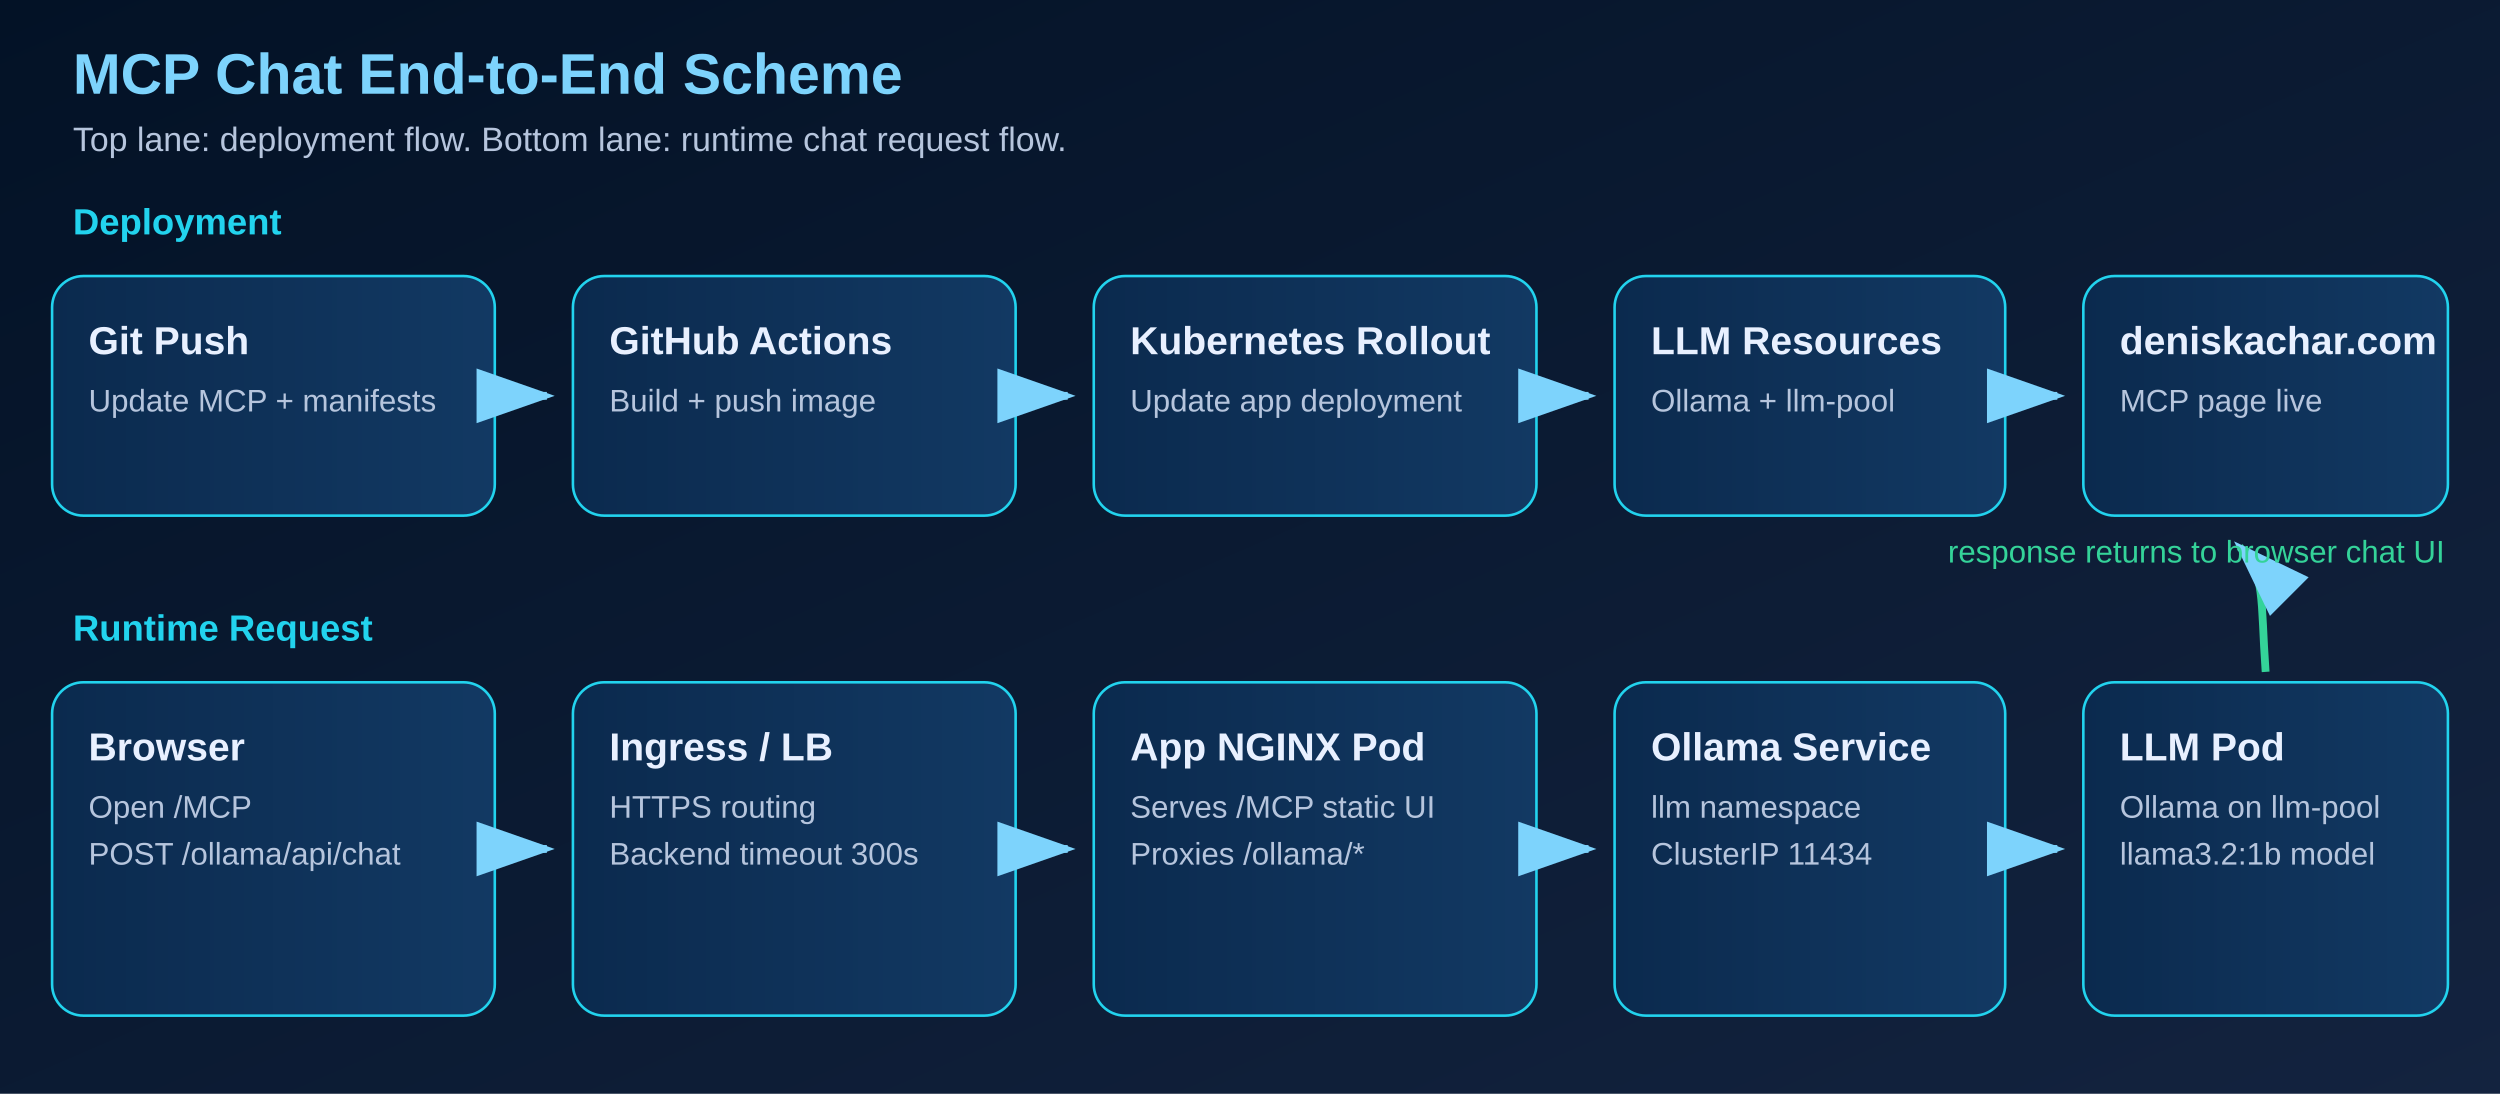
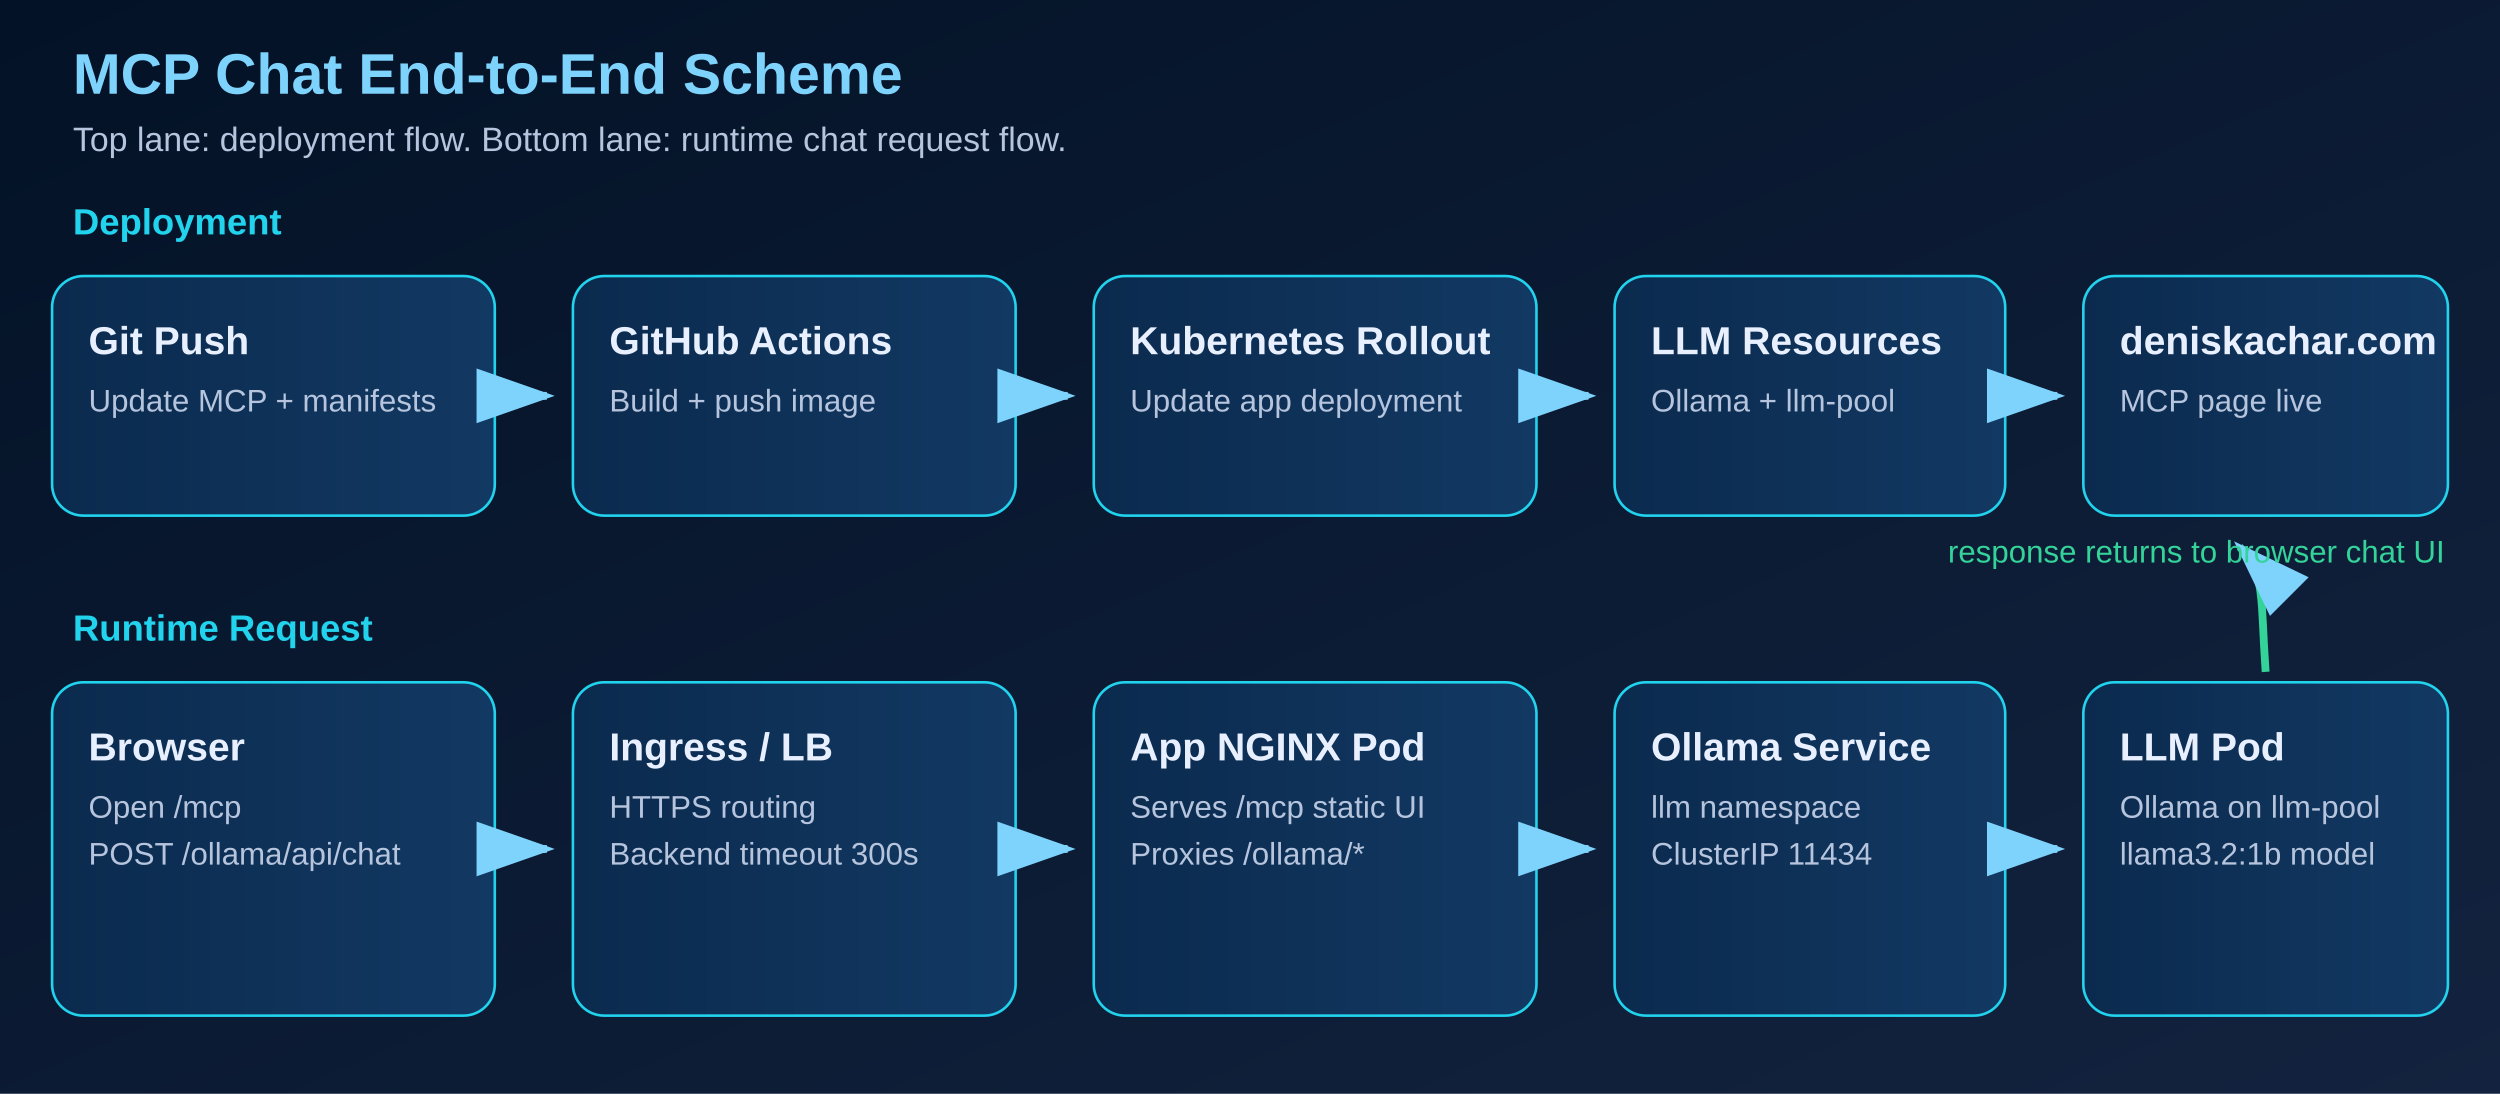
<svg xmlns="http://www.w3.org/2000/svg" viewBox="0 0 960 420" role="img" aria-label="MCP chat deployment and runtime flow">
  <defs>
    <linearGradient id="bg" x1="0" y1="0" x2="1" y2="1">
      <stop offset="0" stop-color="#031226" />
      <stop offset="1" stop-color="#13233f" />
    </linearGradient>
    <linearGradient id="box" x1="0" y1="0" x2="1" y2="0">
      <stop offset="0" stop-color="#0b2a4e" />
      <stop offset="1" stop-color="#123963" />
    </linearGradient>
    <marker id="arrow" markerWidth="10" markerHeight="7" refX="9" refY="3.5" orient="auto">
      <polygon points="0 0, 10 3.5, 0 7" fill="#7dd3fc" />
    </marker>
  </defs>
  <rect width="960" height="420" fill="url(#bg)" />
  <text x="28" y="36" fill="#7dd3fc" font-family="Manrope, Arial, sans-serif" font-size="22" font-weight="700">MCP Chat End-to-End Scheme</text>
  <text x="28" y="58" fill="#b6c5dd" font-family="Manrope, Arial, sans-serif" font-size="13">Top lane: deployment flow. Bottom lane: runtime chat request flow.</text>
  <text x="28" y="90" fill="#22d3ee" font-family="Manrope, Arial, sans-serif" font-size="14" font-weight="700">Deployment</text>
  <rect x="20" y="106" width="170" height="92" rx="12" fill="url(#box)" stroke="#22d3ee" />
  <text x="34" y="136" fill="#e8f0ff" font-family="Manrope, Arial, sans-serif" font-size="15" font-weight="700">Git Push</text>
  <text x="34" y="158" fill="#b6c5dd" font-family="Manrope, Arial, sans-serif" font-size="12">Update MCP + manifests</text>
  <rect x="220" y="106" width="170" height="92" rx="12" fill="url(#box)" stroke="#22d3ee" />
  <text x="234" y="136" fill="#e8f0ff" font-family="Manrope, Arial, sans-serif" font-size="15" font-weight="700">GitHub Actions</text>
  <text x="234" y="158" fill="#b6c5dd" font-family="Manrope, Arial, sans-serif" font-size="12">Build + push image</text>
  <rect x="420" y="106" width="170" height="92" rx="12" fill="url(#box)" stroke="#22d3ee" />
  <text x="434" y="136" fill="#e8f0ff" font-family="Manrope, Arial, sans-serif" font-size="15" font-weight="700">Kubernetes Rollout</text>
  <text x="434" y="158" fill="#b6c5dd" font-family="Manrope, Arial, sans-serif" font-size="12">Update app deployment</text>
  <rect x="620" y="106" width="150" height="92" rx="12" fill="url(#box)" stroke="#22d3ee" />
  <text x="634" y="136" fill="#e8f0ff" font-family="Manrope, Arial, sans-serif" font-size="15" font-weight="700">LLM Resources</text>
  <text x="634" y="158" fill="#b6c5dd" font-family="Manrope, Arial, sans-serif" font-size="12">Ollama + llm-pool</text>
  <rect x="800" y="106" width="140" height="92" rx="12" fill="url(#box)" stroke="#22d3ee" />
  <text x="814" y="136" fill="#e8f0ff" font-family="Manrope, Arial, sans-serif" font-size="15" font-weight="700">deniskachar.com</text>
  <text x="814" y="158" fill="#b6c5dd" font-family="Manrope, Arial, sans-serif" font-size="12">MCP page live</text>
  <line x1="190" y1="152" x2="210" y2="152" stroke="#7dd3fc" stroke-width="3" marker-end="url(#arrow)" />
  <line x1="390" y1="152" x2="410" y2="152" stroke="#7dd3fc" stroke-width="3" marker-end="url(#arrow)" />
  <line x1="590" y1="152" x2="610" y2="152" stroke="#7dd3fc" stroke-width="3" marker-end="url(#arrow)" />
  <line x1="770" y1="152" x2="790" y2="152" stroke="#7dd3fc" stroke-width="3" marker-end="url(#arrow)" />
  <text x="28" y="246" fill="#22d3ee" font-family="Manrope, Arial, sans-serif" font-size="14" font-weight="700">Runtime Request</text>
  <rect x="20" y="262" width="170" height="128" rx="12" fill="url(#box)" stroke="#22d3ee" />
  <text x="34" y="292" fill="#e8f0ff" font-family="Manrope, Arial, sans-serif" font-size="15" font-weight="700">Browser</text>
-   <text x="34" y="314" fill="#b6c5dd" font-family="Manrope, Arial, sans-serif" font-size="12">Open /MCP</text>
+   <text x="34" y="314" fill="#b6c5dd" font-family="Manrope, Arial, sans-serif" font-size="12">Open /mcp</text>
  <text x="34" y="332" fill="#b6c5dd" font-family="Manrope, Arial, sans-serif" font-size="12">POST /ollama/api/chat</text>
  <rect x="220" y="262" width="170" height="128" rx="12" fill="url(#box)" stroke="#22d3ee" />
  <text x="234" y="292" fill="#e8f0ff" font-family="Manrope, Arial, sans-serif" font-size="15" font-weight="700">Ingress / LB</text>
  <text x="234" y="314" fill="#b6c5dd" font-family="Manrope, Arial, sans-serif" font-size="12">HTTPS routing</text>
  <text x="234" y="332" fill="#b6c5dd" font-family="Manrope, Arial, sans-serif" font-size="12">Backend timeout 300s</text>
  <rect x="420" y="262" width="170" height="128" rx="12" fill="url(#box)" stroke="#22d3ee" />
  <text x="434" y="292" fill="#e8f0ff" font-family="Manrope, Arial, sans-serif" font-size="15" font-weight="700">App NGINX Pod</text>
-   <text x="434" y="314" fill="#b6c5dd" font-family="Manrope, Arial, sans-serif" font-size="12">Serves /MCP static UI</text>
+   <text x="434" y="314" fill="#b6c5dd" font-family="Manrope, Arial, sans-serif" font-size="12">Serves /mcp static UI</text>
  <text x="434" y="332" fill="#b6c5dd" font-family="Manrope, Arial, sans-serif" font-size="12">Proxies /ollama/*</text>
  <rect x="620" y="262" width="150" height="128" rx="12" fill="url(#box)" stroke="#22d3ee" />
  <text x="634" y="292" fill="#e8f0ff" font-family="Manrope, Arial, sans-serif" font-size="15" font-weight="700">Ollama Service</text>
  <text x="634" y="314" fill="#b6c5dd" font-family="Manrope, Arial, sans-serif" font-size="12">llm namespace</text>
  <text x="634" y="332" fill="#b6c5dd" font-family="Manrope, Arial, sans-serif" font-size="12">ClusterIP 11434</text>
  <rect x="800" y="262" width="140" height="128" rx="12" fill="url(#box)" stroke="#22d3ee" />
  <text x="814" y="292" fill="#e8f0ff" font-family="Manrope, Arial, sans-serif" font-size="15" font-weight="700">LLM Pod</text>
  <text x="814" y="314" fill="#b6c5dd" font-family="Manrope, Arial, sans-serif" font-size="12">Ollama on llm-pool</text>
  <text x="814" y="332" fill="#b6c5dd" font-family="Manrope, Arial, sans-serif" font-size="12">llama3.2:1b model</text>
  <line x1="190" y1="326" x2="210" y2="326" stroke="#7dd3fc" stroke-width="3" marker-end="url(#arrow)" />
  <line x1="390" y1="326" x2="410" y2="326" stroke="#7dd3fc" stroke-width="3" marker-end="url(#arrow)" />
  <line x1="590" y1="326" x2="610" y2="326" stroke="#7dd3fc" stroke-width="3" marker-end="url(#arrow)" />
  <line x1="770" y1="326" x2="790" y2="326" stroke="#7dd3fc" stroke-width="3" marker-end="url(#arrow)" />
  <path d="M 870 258 C 868 230, 870 220, 860 210" fill="none" stroke="#34d399" stroke-width="3" marker-end="url(#arrow)" />
  <text x="748" y="216" fill="#34d399" font-family="Manrope, Arial, sans-serif" font-size="12">response returns to browser chat UI</text>
</svg>
